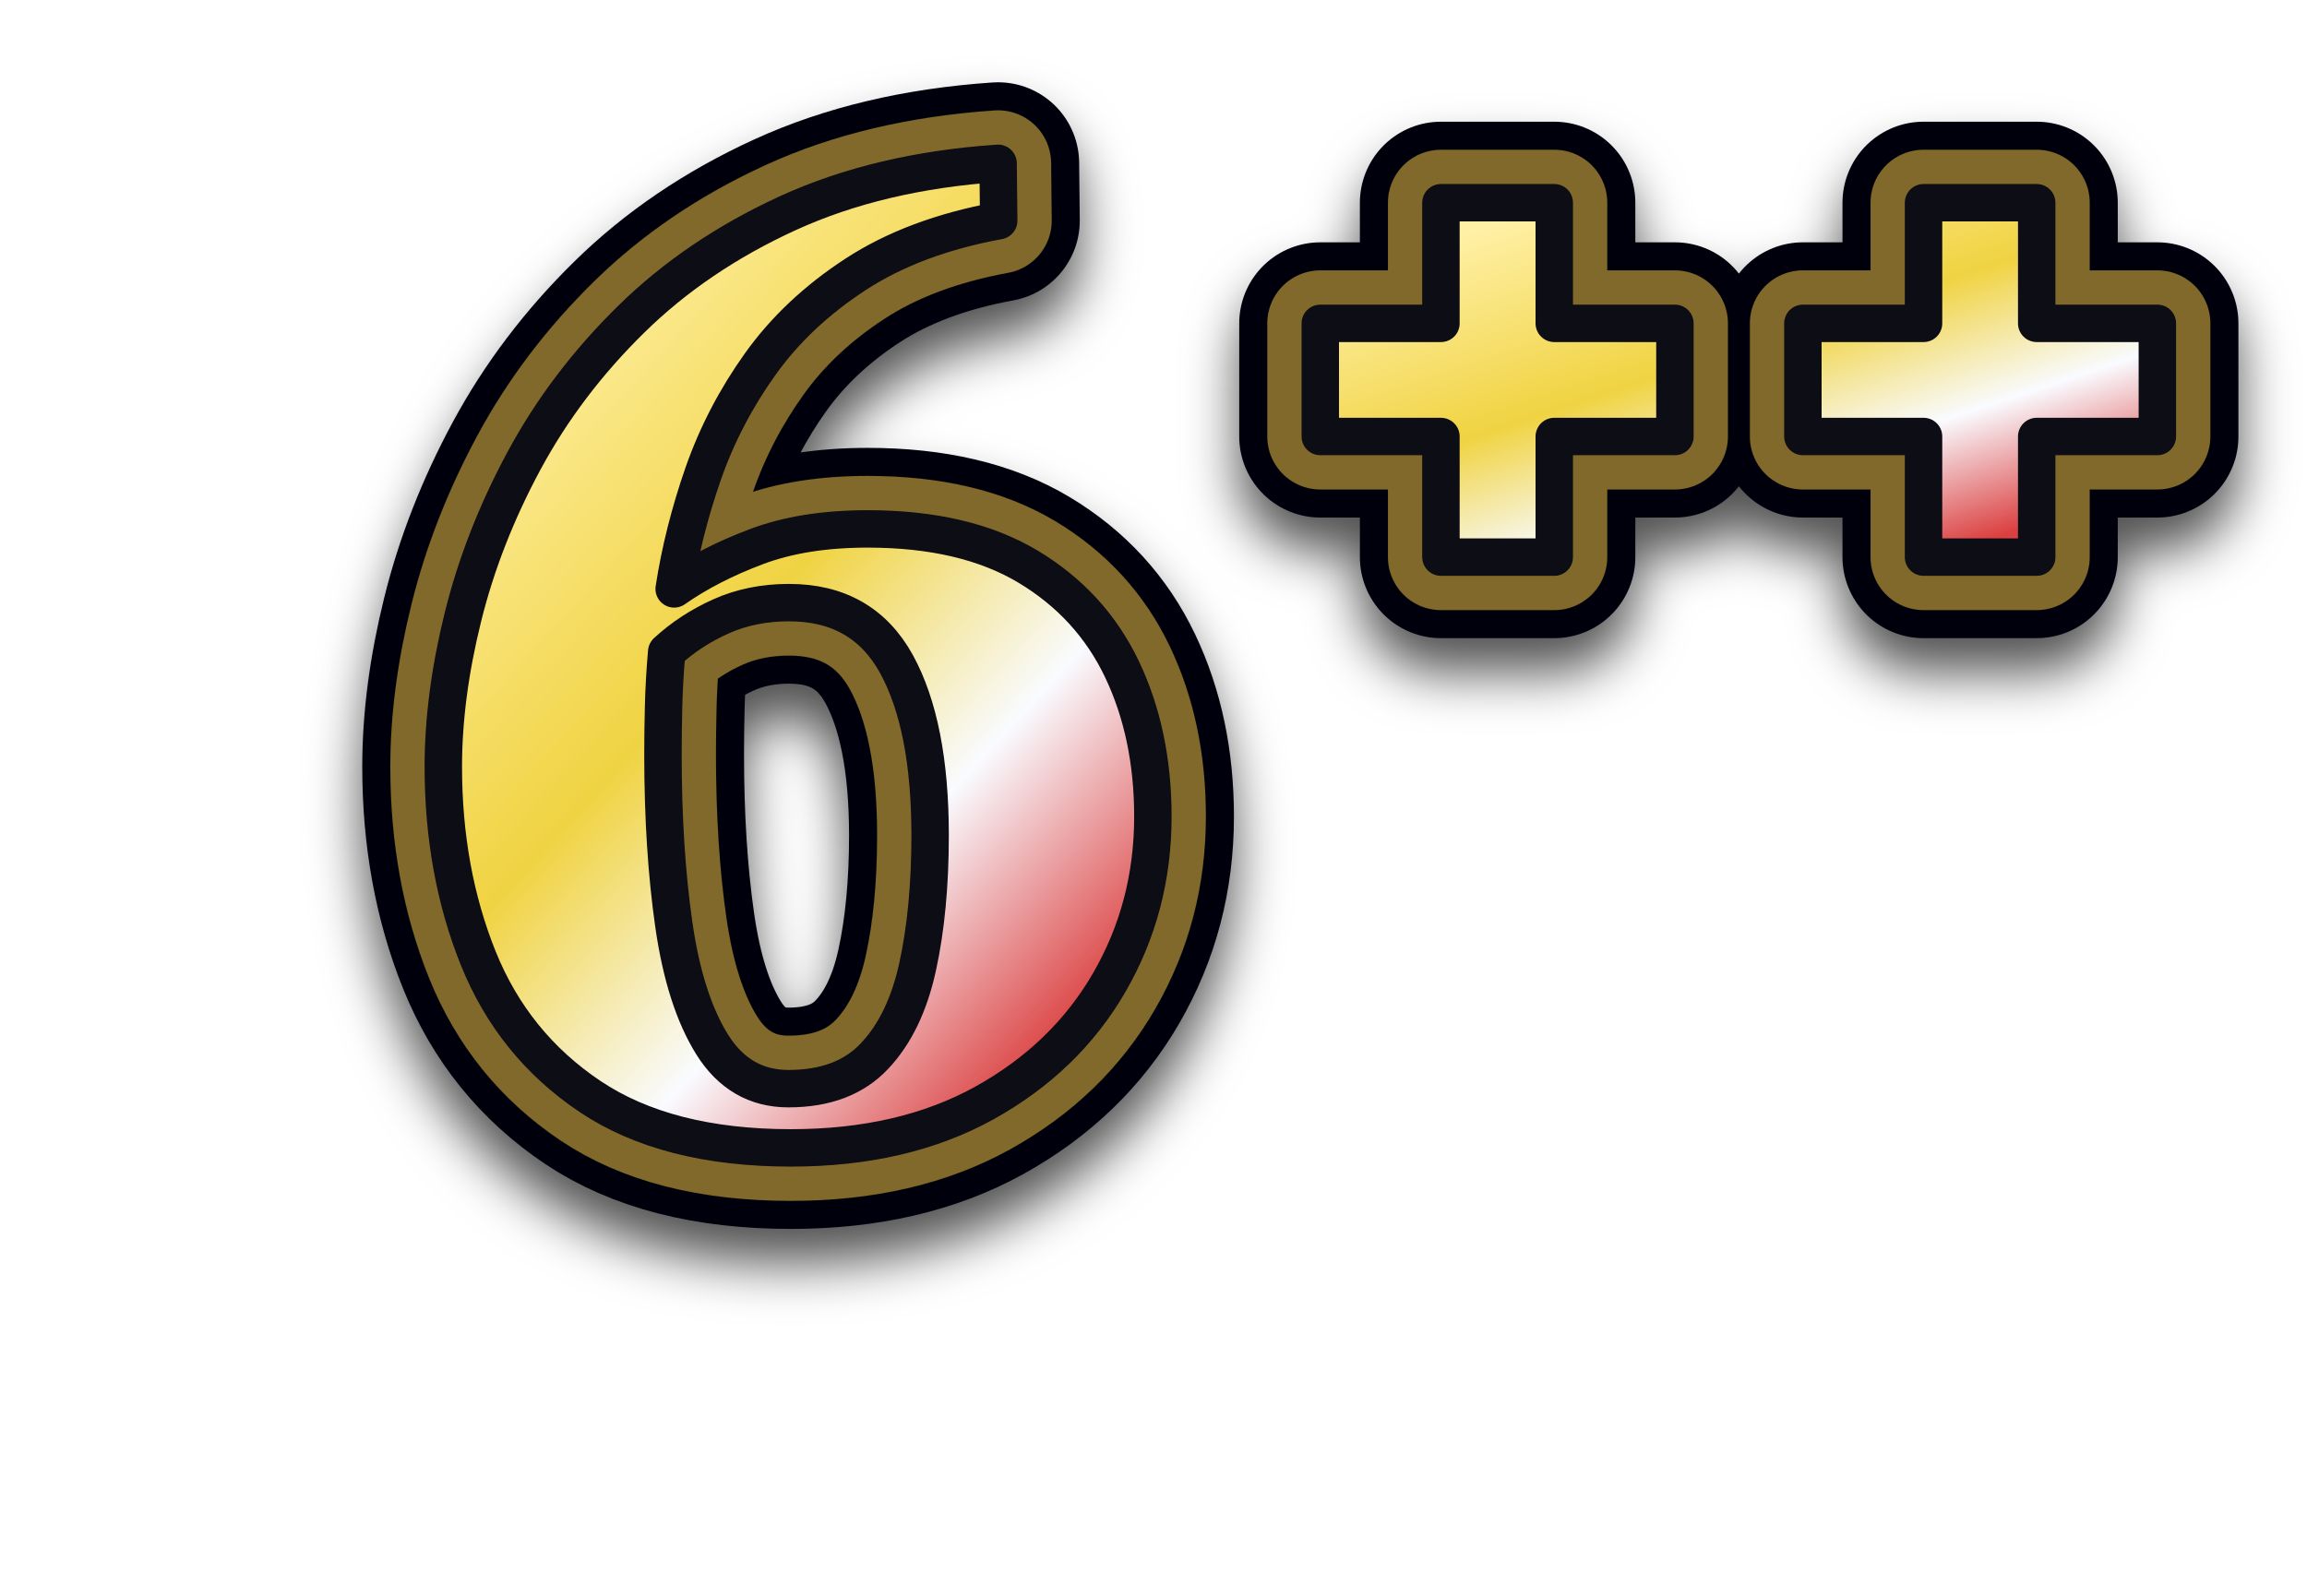
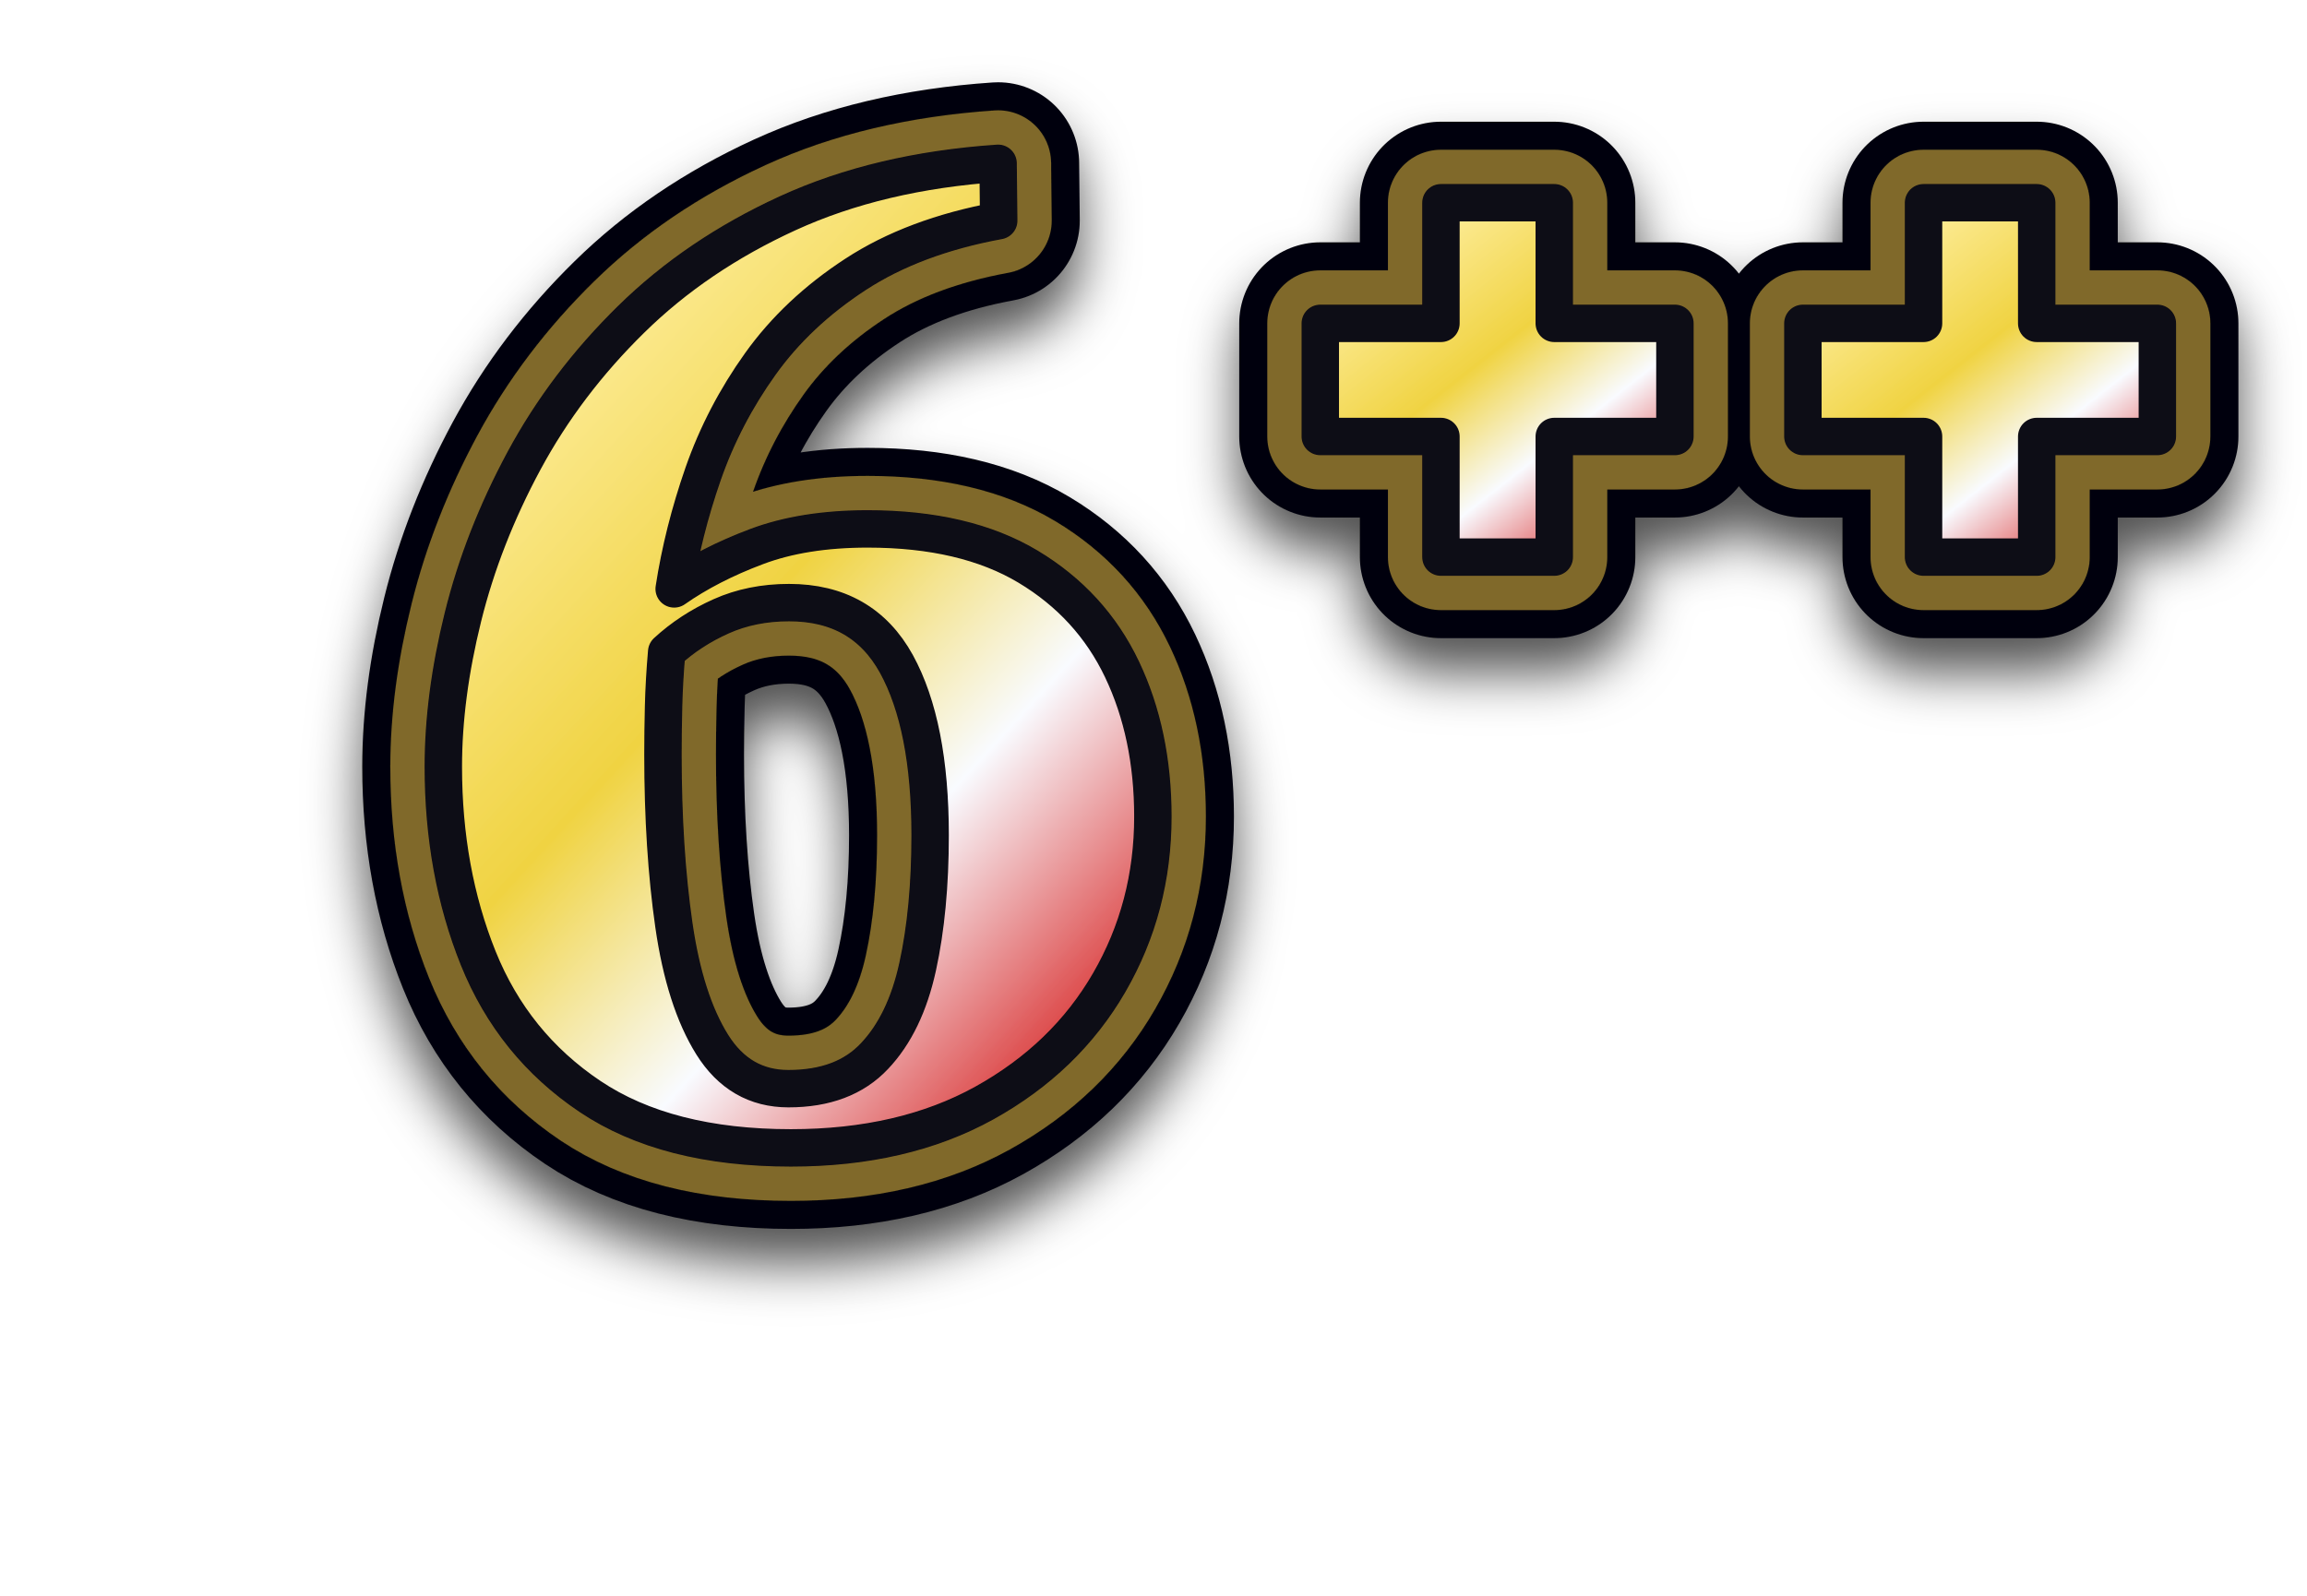
<svg xmlns="http://www.w3.org/2000/svg" viewBox="0 0 1480 1024" role="img" aria-label="LN 6 dan">
  <defs>
    <linearGradient id="lnfill" x1="18%" x2="84%" y1="8%" y2="92%">
      <stop offset="0" stop-color="#fff0a6" />
      <stop offset="0.43" stop-color="#f0d342" />
      <stop offset="0.72" stop-color="#f9fbff" />
      <stop offset="1" stop-color="#db3f3f" />
    </linearGradient>
    <filter id="shadow" x="-25%" y="-25%" width="150%" height="150%">
      <feDropShadow dx="0" dy="22" stdDeviation="17" flood-color="#000" flood-opacity="0.68" />
    </filter>
  </defs>
  <g filter="url(#shadow)">
    <path d="M507.4 736.6L507.4 736.6Q427.7 736.6 378.5 703.6Q329.2 670.5 306.8 614.9Q284.4 559.2 284.4 492.0L284.4 492.0Q284.4 446.7 297.0 395.9Q309.6 345.0 336.2 295.6Q362.9 246.1 404.9 204.9Q446.9 163.6 505.4 136.8Q563.9 110.0 640.3 104.8L640.3 104.8L640.7 141.6Q586.3 151.6 548.8 176.1Q511.4 200.5 487.8 233.5Q464.2 266.5 451.1 304.0Q438.1 341.4 432.5 377.9L432.5 377.9Q454.9 362.2 485.2 350.8Q515.4 339.4 556.6 339.4L556.6 339.4Q619.1 339.4 659.5 363.6Q700.0 387.9 719.8 429.5Q739.6 471.1 739.6 524.0L739.6 524.0Q739.6 582.1 711.6 630.5Q683.6 678.9 631.5 707.8Q579.5 736.6 507.4 736.6ZM505.8 698.6L505.8 698.6Q541.4 698.6 561.0 677.7Q580.7 656.9 588.7 620.3Q596.7 583.7 596.7 536.0L596.7 536.0Q596.7 465.5 575.1 426.1Q553.4 386.7 506.2 386.7L506.2 386.7Q482.2 386.7 462.6 395.5Q442.9 404.3 427.7 418.3L427.7 418.3Q426.1 436.7 425.7 453.3Q425.3 469.9 425.3 484.0L425.3 484.0Q425.3 544.8 432.3 593.5Q439.3 642.1 456.9 670.3Q474.6 698.6 505.8 698.6Z" fill="none" stroke="#050509" stroke-width="104" stroke-linejoin="round" />
-     <path d="M924.4 130.1L997.1 130.1L997.1 207.5L1074.5 207.5L1074.5 280.1L997.1 280.1L997.1 357.5L924.4 357.5L924.4 280.1L847.0 280.1L847.0 207.5L924.4 207.5ZM1234.0 130.1L1306.6 130.1L1306.6 207.5L1384.0 207.5L1384.0 280.1L1306.6 280.1L1306.6 357.5L1234.0 357.5L1234.0 280.1L1156.6 280.1L1156.6 207.5L1234.0 207.5Z" fill="none" stroke="#050509" stroke-width="104" stroke-linejoin="round" />
+     <path d="M924.4 130.1L997.1 130.1L997.1 207.5L1074.5 207.5L1074.5 280.1L997.1 280.1L997.1 357.5L924.4 357.5L924.4 280.1L847.0 280.1L847.0 207.5L924.4 207.5Z" fill="none" stroke="#050509" stroke-width="104" stroke-linejoin="round" />
+     <path d="M1234.0 130.1L1306.6 130.1L1306.6 207.5L1384.0 207.5L1384.0 280.1L1306.6 280.1L1306.6 357.5L1234.0 357.5L1234.0 280.1L1156.6 280.1L1156.6 207.5L1234.0 207.5Z" fill="none" stroke="#050509" stroke-width="104" stroke-linejoin="round" />
    <path d="M507.4 736.6L507.4 736.6Q427.7 736.6 378.5 703.6Q329.2 670.5 306.8 614.9Q284.4 559.2 284.4 492.0L284.4 492.0Q284.4 446.7 297.0 395.9Q309.6 345.0 336.2 295.6Q362.9 246.1 404.9 204.9Q446.9 163.6 505.4 136.8Q563.9 110.0 640.3 104.8L640.3 104.8L640.7 141.6Q586.3 151.6 548.8 176.1Q511.4 200.5 487.8 233.5Q464.2 266.5 451.1 304.0Q438.1 341.4 432.5 377.9L432.5 377.9Q454.9 362.2 485.2 350.8Q515.4 339.4 556.6 339.4L556.6 339.4Q619.1 339.4 659.5 363.6Q700.0 387.9 719.8 429.5Q739.6 471.1 739.6 524.0L739.6 524.0Q739.6 582.1 711.6 630.5Q683.6 678.9 631.5 707.8Q579.5 736.6 507.4 736.6ZM505.8 698.6L505.8 698.6Q541.4 698.6 561.0 677.7Q580.7 656.9 588.7 620.3Q596.7 583.7 596.7 536.0L596.7 536.0Q596.7 465.5 575.1 426.1Q553.4 386.7 506.2 386.7L506.2 386.7Q482.2 386.7 462.6 395.5Q442.9 404.3 427.7 418.3L427.7 418.3Q426.1 436.7 425.7 453.3Q425.3 469.9 425.3 484.0L425.3 484.0Q425.3 544.8 432.3 593.5Q439.3 642.1 456.9 670.3Q474.6 698.6 505.8 698.6Z" fill="none" stroke="#80692b" stroke-width="68" stroke-linejoin="round" />
-     <path d="M924.4 130.1L997.1 130.1L997.1 207.5L1074.5 207.5L1074.5 280.1L997.1 280.1L997.1 357.5L924.4 357.5L924.4 280.1L847.0 280.1L847.0 207.5L924.4 207.5ZM1234.0 130.1L1306.6 130.1L1306.6 207.5L1384.0 207.5L1384.0 280.1L1306.6 280.1L1306.6 357.5L1234.0 357.5L1234.0 280.1L1156.6 280.1L1156.6 207.5L1234.0 207.5Z" fill="none" stroke="#80692b" stroke-width="68" stroke-linejoin="round" />
+     <path d="M924.4 130.1L997.1 130.1L997.1 207.5L1074.5 207.5L1074.5 280.1L997.1 280.1L997.1 357.5L924.4 357.5L924.4 280.1L847.0 280.1L847.0 207.5L924.4 207.5Z" fill="none" stroke="#80692b" stroke-width="68" stroke-linejoin="round" />
+     <path d="M1234.0 130.1L1306.6 130.1L1306.6 207.5L1384.0 207.5L1384.0 280.1L1306.6 280.1L1306.6 357.5L1234.0 357.5L1234.0 280.1L1156.6 280.1L1156.6 207.5L1234.0 207.5Z" fill="none" stroke="#80692b" stroke-width="68" stroke-linejoin="round" />
    <path d="M507.4 736.6L507.4 736.6Q427.7 736.6 378.5 703.6Q329.2 670.5 306.8 614.9Q284.4 559.2 284.4 492.0L284.4 492.0Q284.4 446.7 297.0 395.9Q309.6 345.0 336.2 295.6Q362.9 246.1 404.9 204.9Q446.9 163.6 505.4 136.8Q563.9 110.0 640.3 104.8L640.3 104.8L640.7 141.6Q586.3 151.6 548.8 176.1Q511.4 200.5 487.8 233.5Q464.2 266.5 451.1 304.0Q438.1 341.4 432.5 377.9L432.5 377.9Q454.9 362.2 485.2 350.8Q515.4 339.4 556.6 339.4L556.6 339.4Q619.1 339.4 659.5 363.6Q700.0 387.9 719.8 429.5Q739.6 471.1 739.6 524.0L739.6 524.0Q739.6 582.1 711.6 630.5Q683.6 678.9 631.5 707.8Q579.5 736.6 507.4 736.6ZM505.8 698.6L505.8 698.6Q541.4 698.6 561.0 677.7Q580.7 656.9 588.7 620.3Q596.7 583.7 596.7 536.0L596.7 536.0Q596.7 465.5 575.1 426.1Q553.4 386.7 506.2 386.7L506.2 386.7Q482.2 386.7 462.6 395.5Q442.9 404.3 427.7 418.3L427.7 418.3Q426.1 436.7 425.7 453.3Q425.3 469.9 425.3 484.0L425.3 484.0Q425.3 544.8 432.3 593.5Q439.3 642.1 456.9 670.3Q474.6 698.6 505.8 698.6Z" fill="url(#lnfill)" stroke="#0d0a12" stroke-width="24" stroke-linejoin="round" />
-     <path d="M924.4 130.1L997.1 130.1L997.1 207.5L1074.5 207.5L1074.5 280.1L997.1 280.1L997.1 357.5L924.4 357.5L924.4 280.1L847.0 280.1L847.0 207.5L924.4 207.5ZM1234.0 130.1L1306.6 130.1L1306.6 207.5L1384.0 207.5L1384.0 280.1L1306.6 280.1L1306.6 357.5L1234.0 357.5L1234.0 280.1L1156.6 280.1L1156.6 207.5L1234.0 207.5Z" fill="url(#lnfill)" stroke="#0d0a12" stroke-width="24" stroke-linejoin="round" />
+     <path d="M924.4 130.1L997.1 130.1L997.1 207.5L1074.5 207.5L1074.5 280.1L997.1 280.1L997.1 357.5L924.4 357.5L924.4 280.1L847.0 280.1L847.0 207.5L924.4 207.5Z" fill="url(#lnfill)" stroke="#0d0a12" stroke-width="24" stroke-linejoin="round" />
+     <path d="M1234.0 130.1L1306.6 130.1L1306.6 207.5L1384.0 207.5L1384.0 280.1L1306.6 280.1L1306.6 357.5L1234.0 357.5L1234.0 280.1L1156.6 280.1L1156.6 207.5L1234.0 207.5Z" fill="url(#lnfill)" stroke="#0d0a12" stroke-width="24" stroke-linejoin="round" />
  </g>
</svg>
